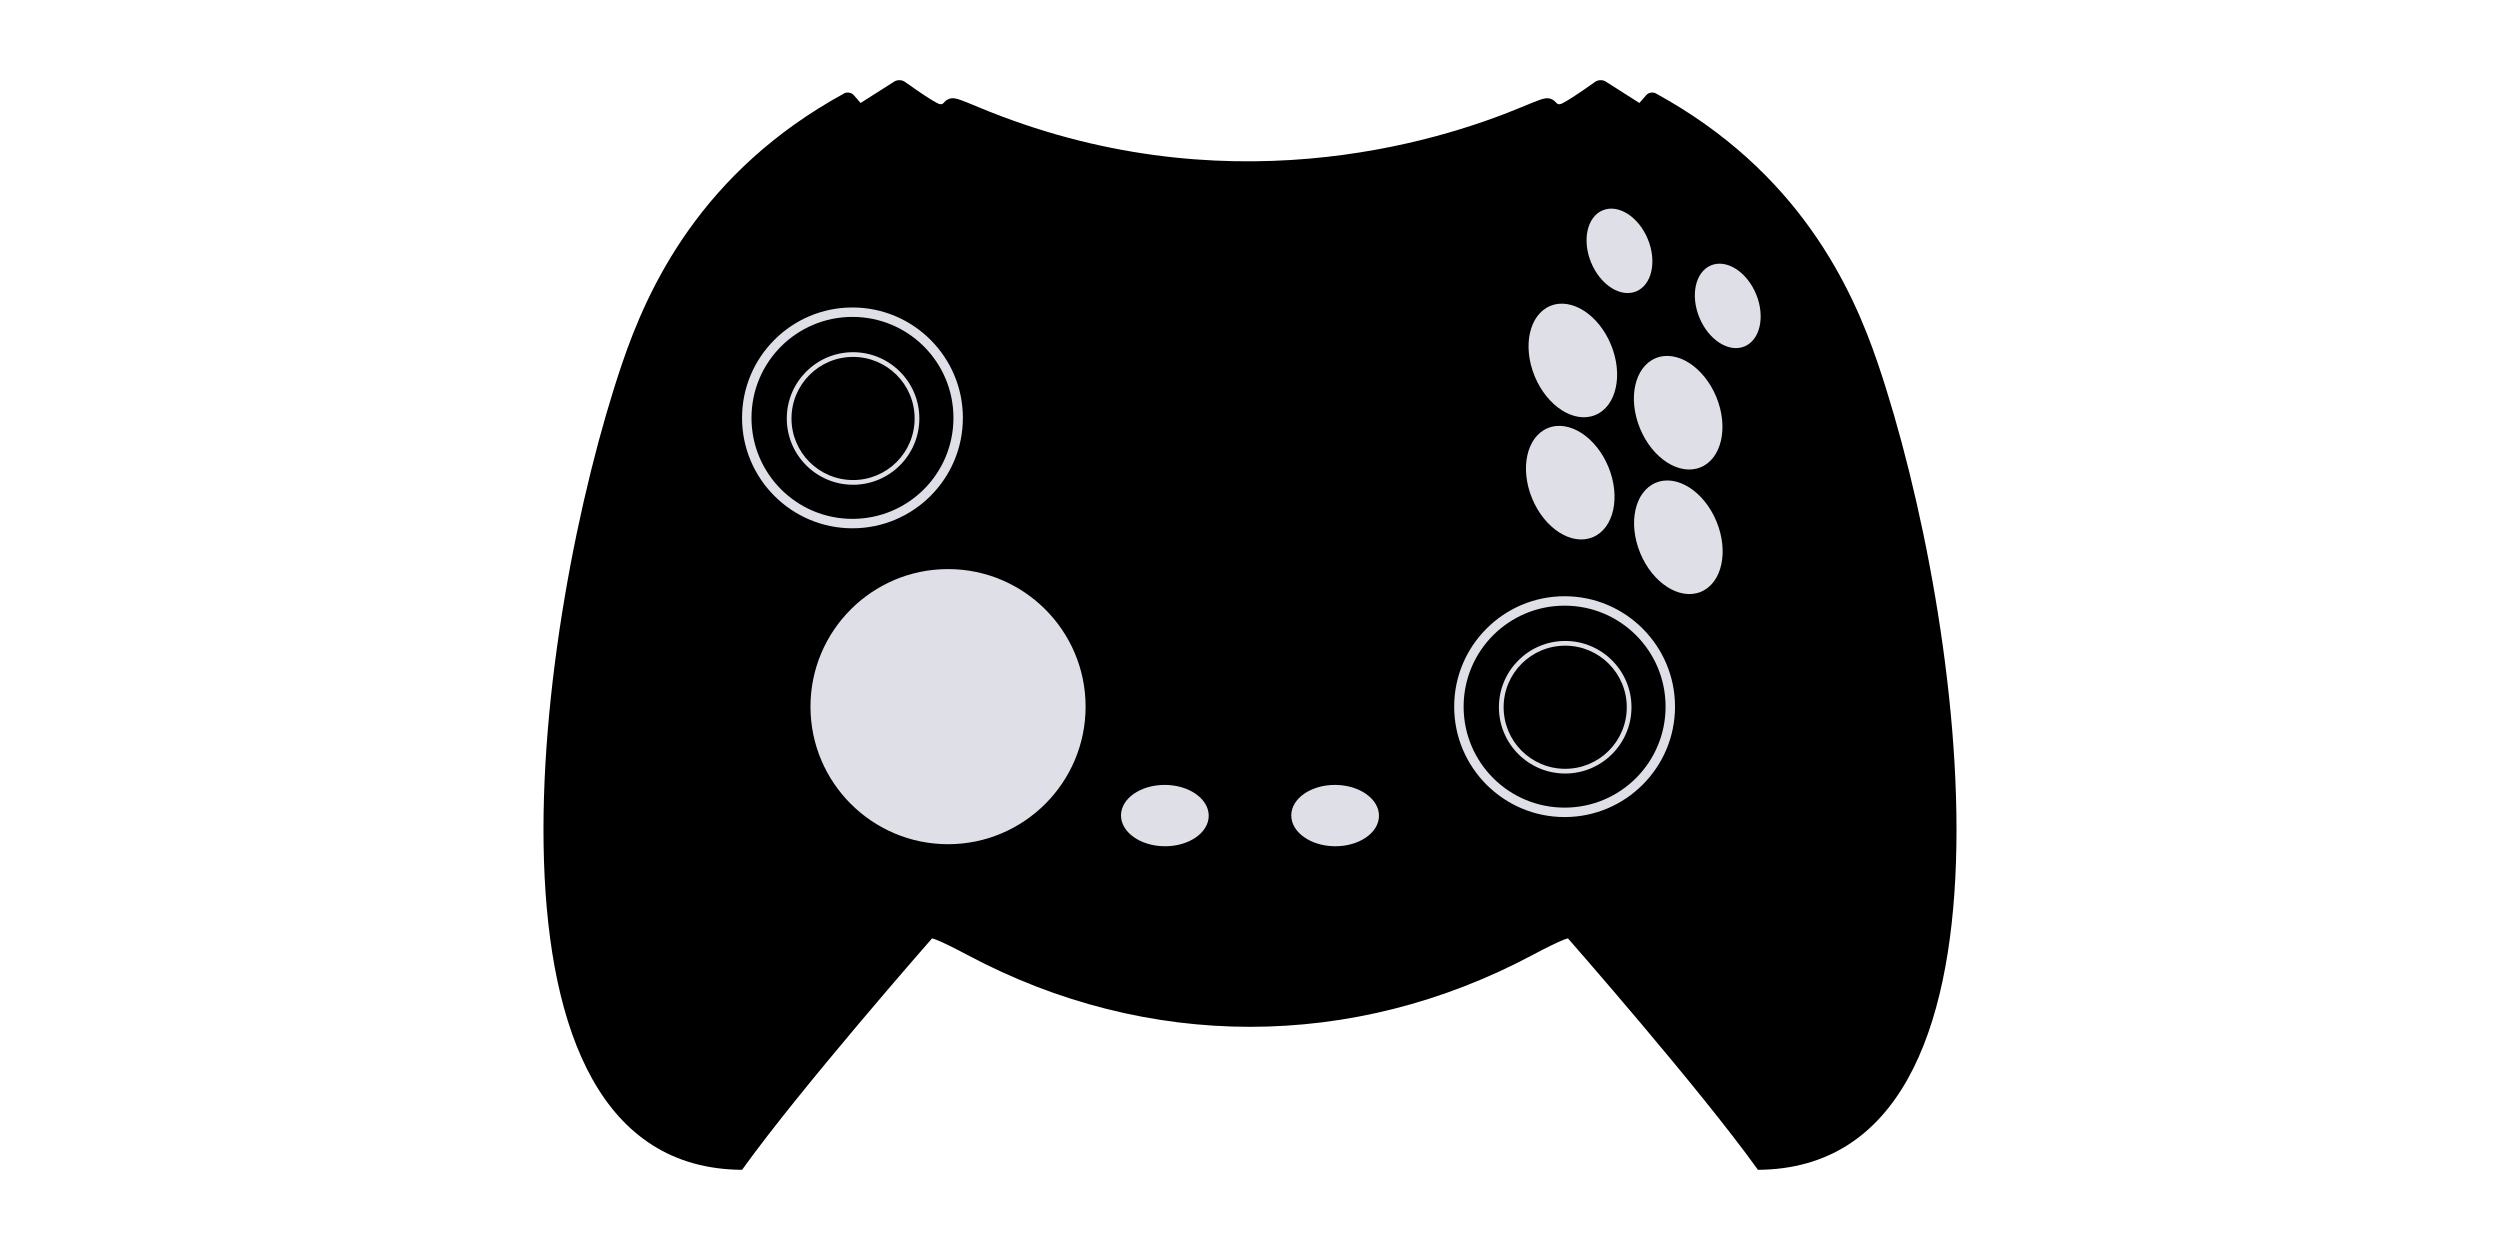
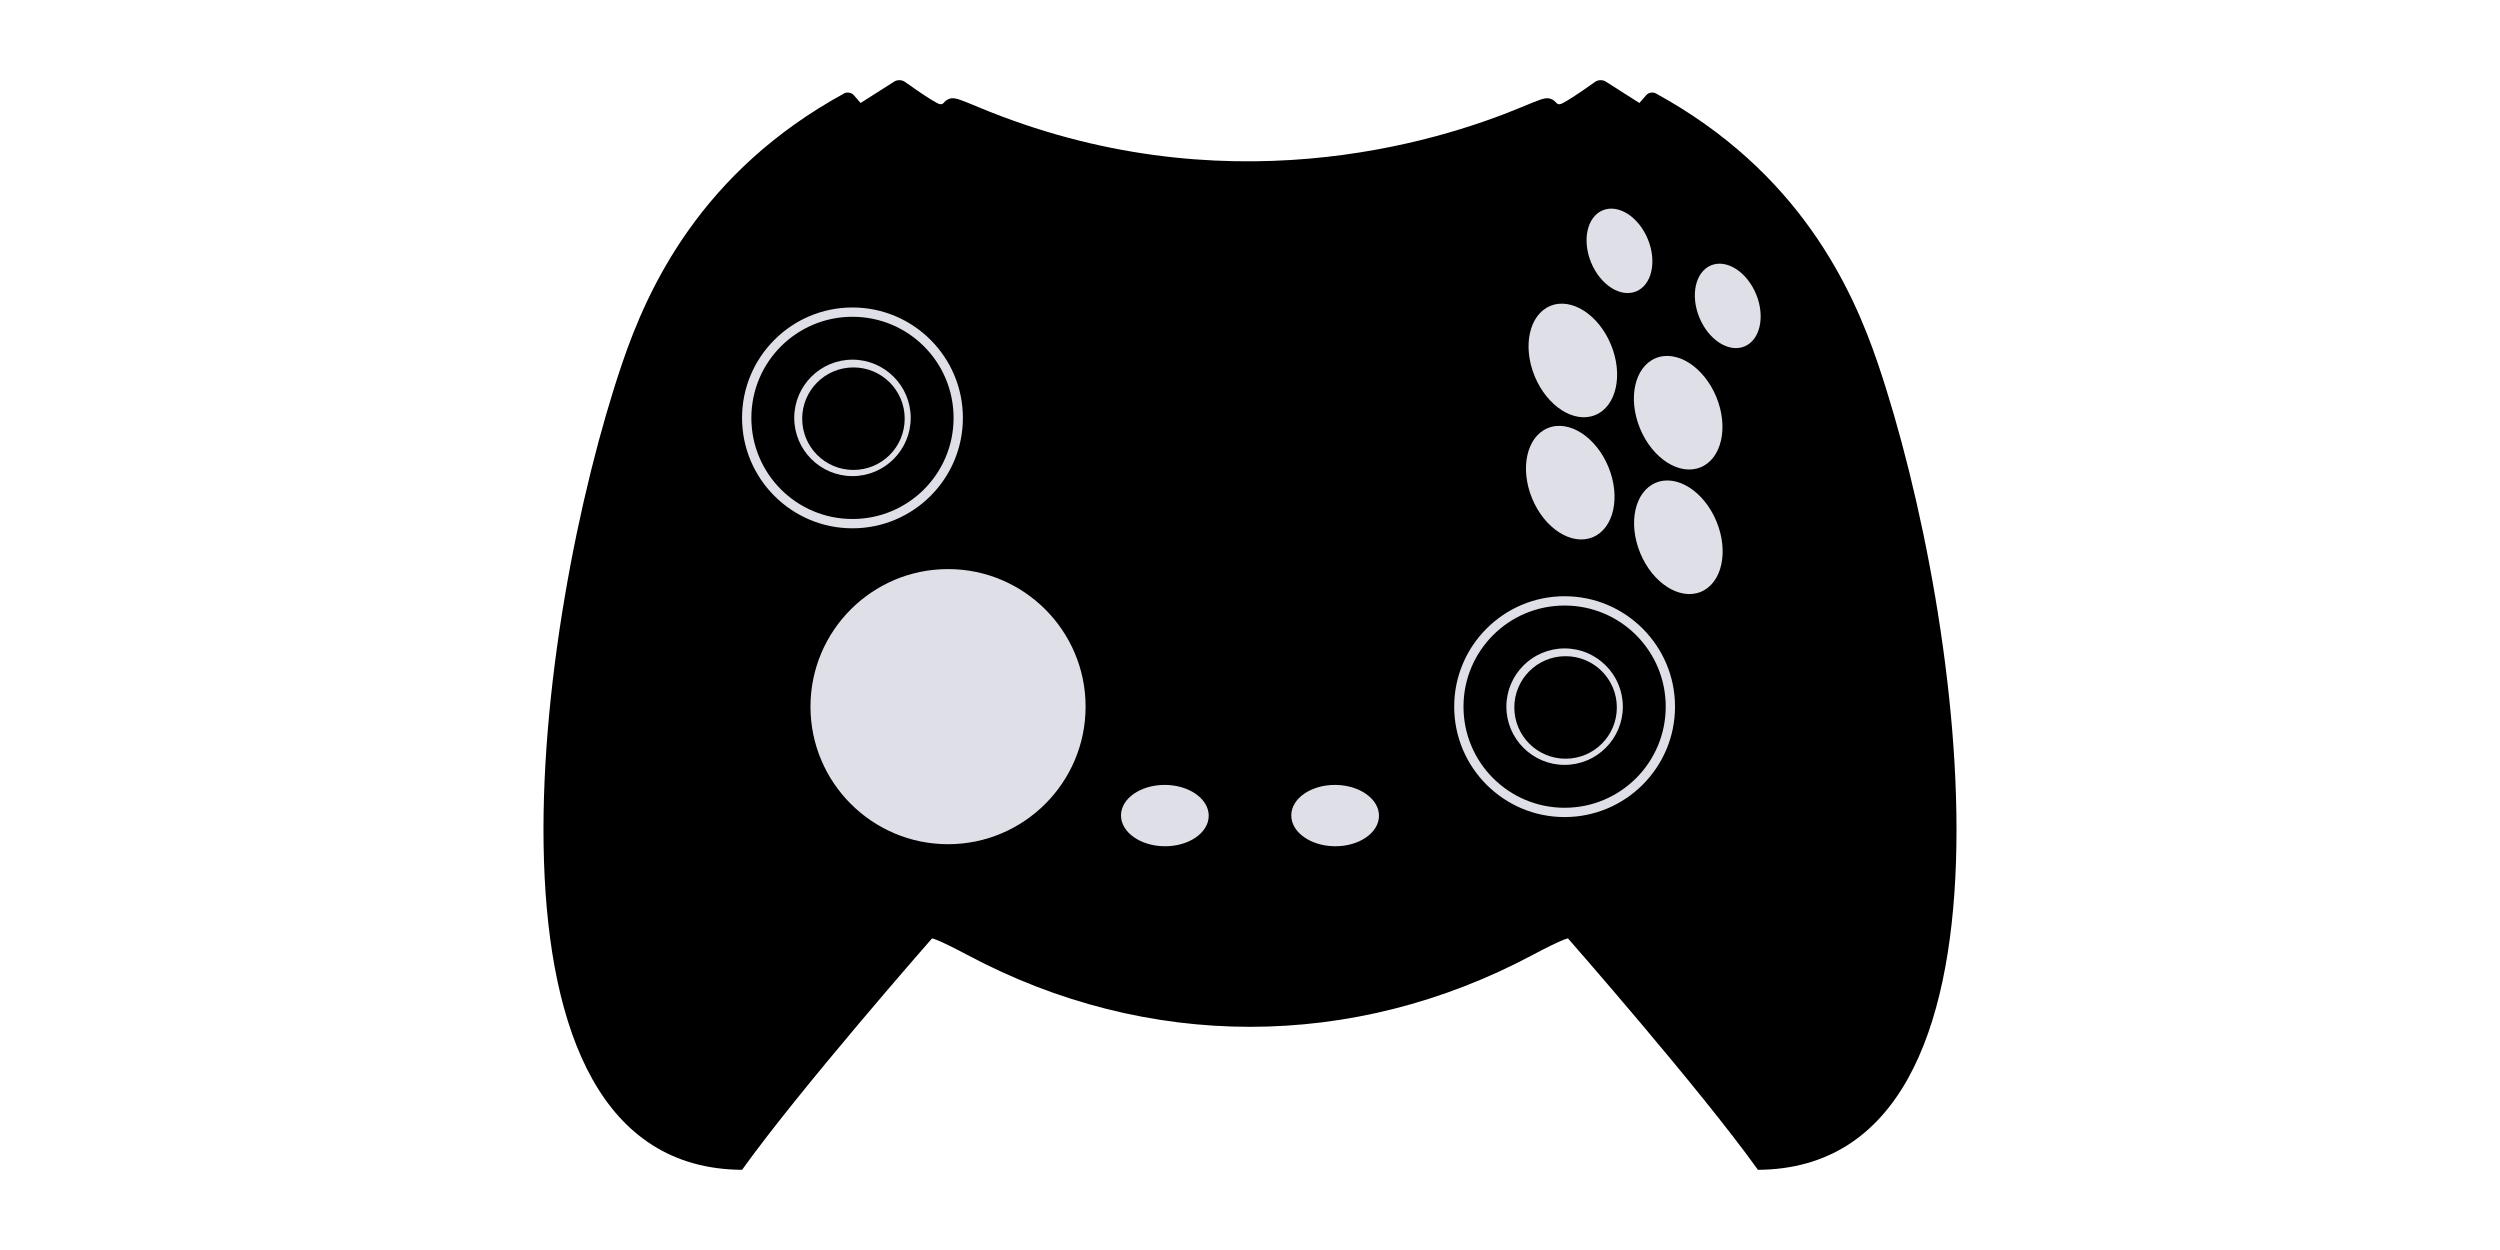
<svg xmlns="http://www.w3.org/2000/svg" xml:space="preserve" width="1000" height="500">
  <path d="M264.271 416.652c-.746-.021-1.498.149-2.078.518l-13.44 8.55-2.714-3.115c-.903-1.036-2.62-1.355-3.826-.695-56.991 31.181-78.113 77.304-88.381 107.627-34.25 101.15-64.352 319.824 47.775 320.508 23.079-32.255 75.551-92.041 75.551-92.041s1.794.04 14.072 6.584c71.54 38.126 153.333 38.09 224.805 0 12.278-6.544 14.072-6.584 14.072-6.584s52.473 59.786 75.551 92.04c112.128-.683 82.026-219.357 47.776-320.507-10.268-30.323-31.39-76.446-88.381-107.627-1.207-.66-2.923-.341-3.826.695l-2.715 3.116-13.44-8.551c-1.16-.738-3.004-.682-4.125.115-2.694 1.917-7.516 5.292-10.914 7.356-3.19 1.937-3.772 2.02-4.87.697-.687-.827-2.074-1.504-3.081-1.504-1.72 0-2.978.427-10.424 3.533-34.26 14.293-119.263 40.38-216.05 0-7.447-3.106-8.703-3.533-10.424-3.533-1.007 0-2.394.677-3.08 1.504-1.1 1.324-1.68 1.24-4.872-.697-3.398-2.064-8.219-5.439-10.914-7.356-.56-.398-1.3-.611-2.047-.633" style="display:inline;fill:#000;fill-opacity:1;stroke-width:7.292;stroke-linecap:round;stroke-linejoin:round" transform="translate(94.074 -386.946)scale(1.00568)" />
  <path d="M379.216 227.633c-30.362 0-55.026 24.663-55.026 55.024s24.663 55.025 55.024 55.025 55.027-24.663 55.027-55.025-24.664-55.024-55.025-55.024" style="fill:#dfdfe7;fill-opacity:1;fill-rule:evenodd;stroke:none;stroke-width:3.02;stroke-miterlimit:7;paint-order:stroke markers fill" />
-   <path d="M454.147 567C427.581 567 406 588.58 406 615.145s21.58 48.144 48.146 48.144c26.565 0 48.146-21.578 48.146-48.144 0-26.567-21.58-48.145-48.145-48.145m0 4.113c24.34 0 44.03 19.69 44.03 44.033 0 24.341-19.688 44.03-44.03 44.03s-44.03-19.689-44.03-44.03 19.687-44.033 44.03-44.033" style="baseline-shift:baseline;display:inline;overflow:visible;vector-effect:none;fill:#dfdfe7;fill-opacity:1;stroke-width:1.093;stop-color:#000" transform="translate(209.224 -281.65)scale(.91736)" />
-   <path d="M454.407 586.502c-15.95 0-28.902 12.953-28.902 28.902s12.952 28.902 28.901 28.902 28.902-12.953 28.902-28.902-12.951-28.902-28.902-28.902m0 2.059c14.838 0 26.845 12.006 26.845 26.844s-12.007 26.842-26.845 26.842-26.844-12.006-26.844-26.843 12.006-26.843 26.844-26.843" style="baseline-shift:baseline;display:inline;overflow:visible;vector-effect:none;fill:#dfdfe7;fill-opacity:1;stroke-width:1.093;stop-color:#000" transform="translate(209.224 -281.65)scale(.91736)" />
  <g transform="rotate(-22.374 -833.768 -460.458)scale(.96001)">
    <ellipse cx="333.176" cy="719.671" rx="17.198" ry="24.588" style="opacity:1;fill:#dfdfe7;fill-opacity:1;stroke-width:7.505;stroke-linecap:round;stroke-linejoin:round" />
    <ellipse cx="313.494" cy="767.689" rx="17.198" ry="24.588" style="opacity:1;fill:#dfdfe7;fill-opacity:1;stroke-width:7.505;stroke-linecap:round;stroke-linejoin:round" />
    <ellipse cx="280.502" cy="729.501" rx="17.198" ry="24.588" style="opacity:1;fill:#dfdfe7;fill-opacity:1;stroke-width:7.505;stroke-linecap:round;stroke-linejoin:round" />
    <ellipse cx="300.877" cy="682.827" rx="17.198" ry="24.588" style="opacity:1;fill:#dfdfe7;fill-opacity:1;stroke-width:7.505;stroke-linecap:round;stroke-linejoin:round" />
  </g>
  <g transform="rotate(-22.374 -833.768 -460.458)scale(.96001)">
    <ellipse cx="369.224" cy="686.375" rx="12.782" ry="18.274" style="opacity:1;fill:#dfdfe7;fill-opacity:1;stroke-width:5.578;stroke-linecap:round;stroke-linejoin:round" />
    <ellipse cx="336.235" cy="647.989" rx="12.782" ry="18.274" style="opacity:1;fill:#dfdfe7;fill-opacity:1;stroke-width:5.578;stroke-linecap:round;stroke-linejoin:round" />
  </g>
  <g transform="rotate(-89.618 -120.945 -232.653)scale(.96001)">
    <ellipse cx="-703.588" cy="443.802" rx="12.782" ry="18.274" style="opacity:1;fill:#dfdfe7;fill-opacity:1;stroke-width:5.578;stroke-linecap:round;stroke-linejoin:round" />
    <ellipse cx="-704.061" cy="372.86" rx="12.782" ry="18.274" style="opacity:1;fill:#dfdfe7;fill-opacity:1;stroke-width:5.578;stroke-linecap:round;stroke-linejoin:round" />
  </g>
  <g style="fill:#dfdfe7;fill-opacity:1">
-     <path d="M454.147 567C427.581 567 406 588.58 406 615.145s21.58 48.144 48.146 48.144c26.565 0 48.146-21.578 48.146-48.144 0-26.567-21.58-48.145-48.145-48.145m0 4.113c24.34 0 44.03 19.69 44.03 44.033 0 24.341-19.688 44.03-44.03 44.03s-44.03-19.689-44.03-44.03 19.687-44.033 44.03-44.033" style="baseline-shift:baseline;display:inline;overflow:visible;vector-effect:none;fill:#dfdfe7;fill-opacity:1;stroke-width:1.093;stop-color:#000" transform="translate(-75.63 -397.156)scale(.91736)" />
-     <path d="M454.407 586.502c-15.95 0-28.902 12.953-28.902 28.902s12.952 28.902 28.901 28.902 28.902-12.953 28.902-28.902-12.951-28.902-28.902-28.902m0 2.059c14.838 0 26.845 12.006 26.845 26.844s-12.007 26.842-26.845 26.842-26.844-12.006-26.844-26.843 12.006-26.843 26.844-26.843" style="baseline-shift:baseline;display:inline;overflow:visible;vector-effect:none;fill:#dfdfe7;fill-opacity:1;stroke-width:1.093;stop-color:#000" transform="translate(-75.63 -397.156)scale(.91736)" />
+     <path d="M704.621 584.088c-12.986 0-23.533 10.547-23.533 23.533s10.547 23.533 23.533 23.533 23.533-10.547 23.533-23.533-10.547-23.533-23.533-23.533m.393 3.142c11.45 0 20.712 9.26 20.712 20.71s-9.262 20.714-20.712 20.714-20.713-9.262-20.713-20.713c0-11.45 9.262-20.71 20.713-20.71" style="baseline-shift:baseline;display:inline;overflow:visible;vector-effect:none;fill:#dfdfe7;fill-opacity:1;stop-color:#000" transform="translate(-71.612 -318.78)scale(.98983)" />
+     <path d="M704.621 563C680 563 660 583 660 607.621s20 44.621 44.62 44.621c24.622 0 44.622-20 44.622-44.62 0-24.622-20-44.622-44.621-44.622m0 3.762c22.588 0 40.86 18.27 40.86 40.86 0 22.587-18.272 40.858-40.86 40.858s-40.86-18.27-40.86-40.859c0-22.588 18.272-40.86 40.86-40.86" style="baseline-shift:baseline;display:inline;overflow:visible;vector-effect:none;fill:#dfdfe7;fill-opacity:1;stop-color:#000" transform="translate(-71.612 -318.78)scale(.98983)" />
+   </g>
+   <g style="fill:#dfdfe7;fill-opacity:1">
+     <path d="M704.621 584.088c-12.986 0-23.533 10.547-23.533 23.533s10.547 23.533 23.533 23.533 23.533-10.547 23.533-23.533-10.547-23.533-23.533-23.533m.393 3.142c11.45 0 20.712 9.26 20.712 20.71s-9.262 20.714-20.712 20.714-20.713-9.262-20.713-20.713c0-11.45 9.262-20.71 20.713-20.71" style="baseline-shift:baseline;display:inline;overflow:visible;vector-effect:none;fill:#dfdfe7;fill-opacity:1;stop-color:#000" transform="translate(-356.466 -434.286)scale(.98983)" />
+     <path d="M704.621 563C680 563 660 583 660 607.621s20 44.621 44.62 44.621c24.622 0 44.622-20 44.622-44.62 0-24.622-20-44.622-44.621-44.622m0 3.762c22.588 0 40.86 18.27 40.86 40.86 0 22.587-18.272 40.858-40.86 40.858s-40.86-18.27-40.86-40.859c0-22.588 18.272-40.86 40.86-40.86" style="baseline-shift:baseline;display:inline;overflow:visible;vector-effect:none;fill:#dfdfe7;fill-opacity:1;stop-color:#000" transform="translate(-356.466 -434.286)scale(.98983)" />
  </g>
</svg>
